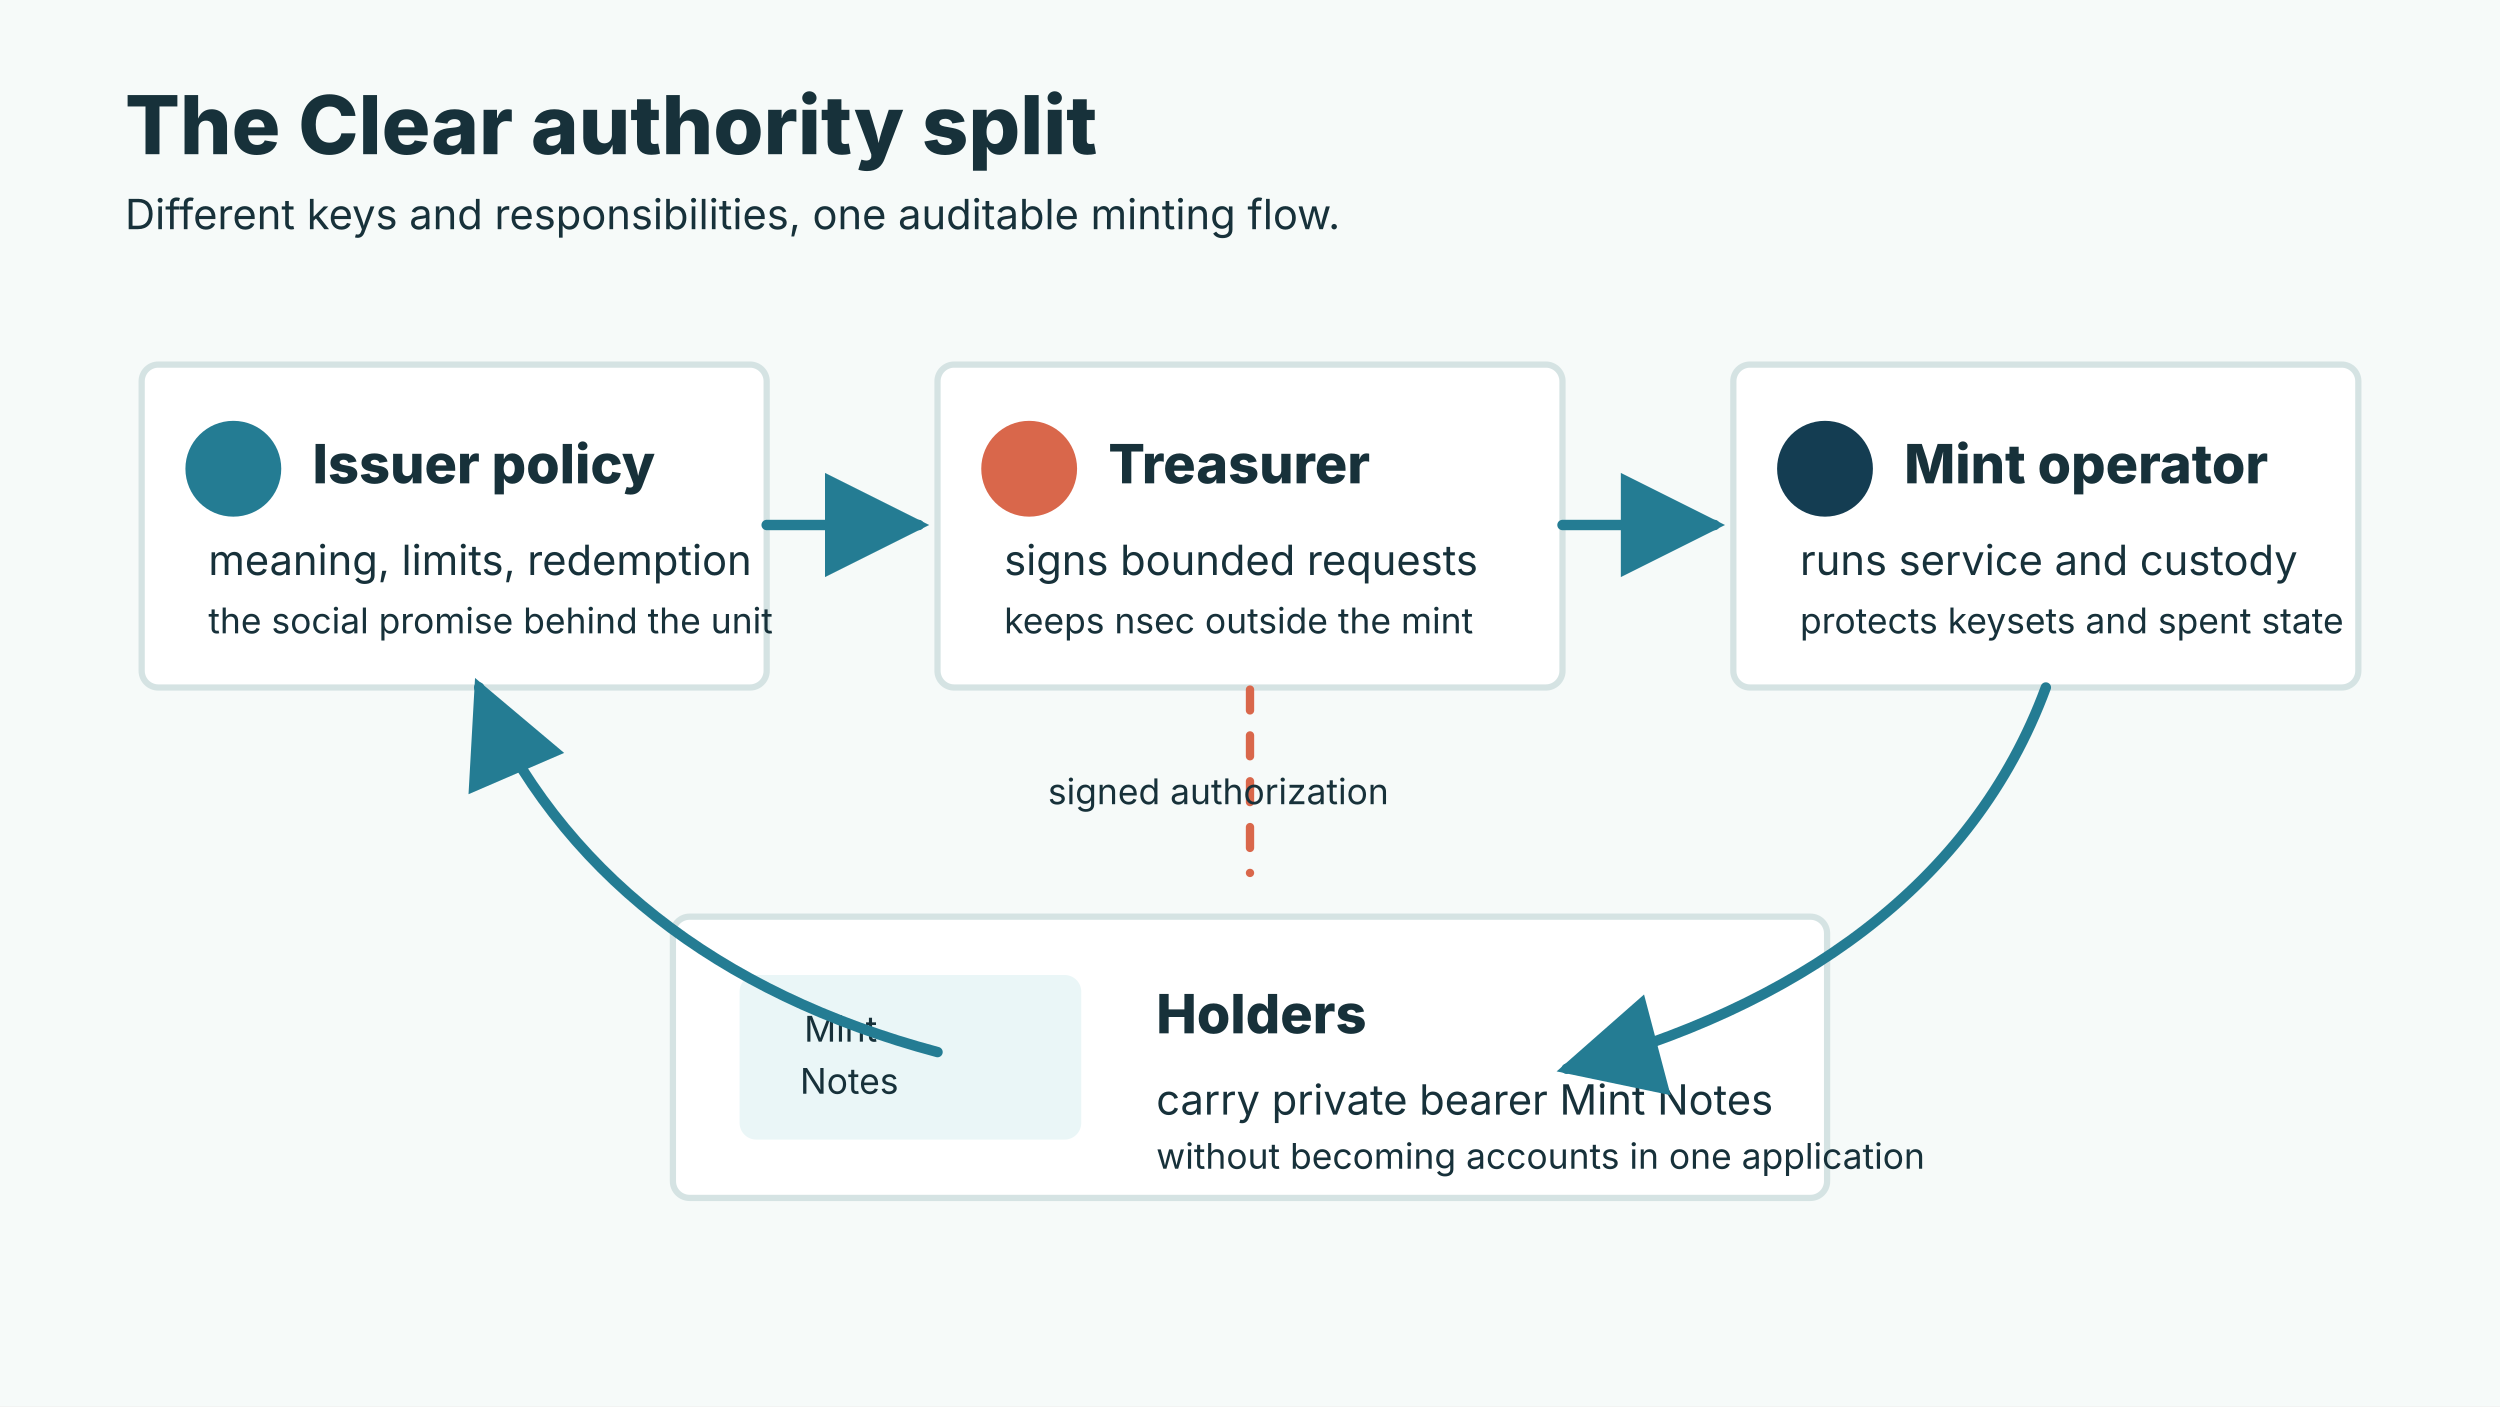
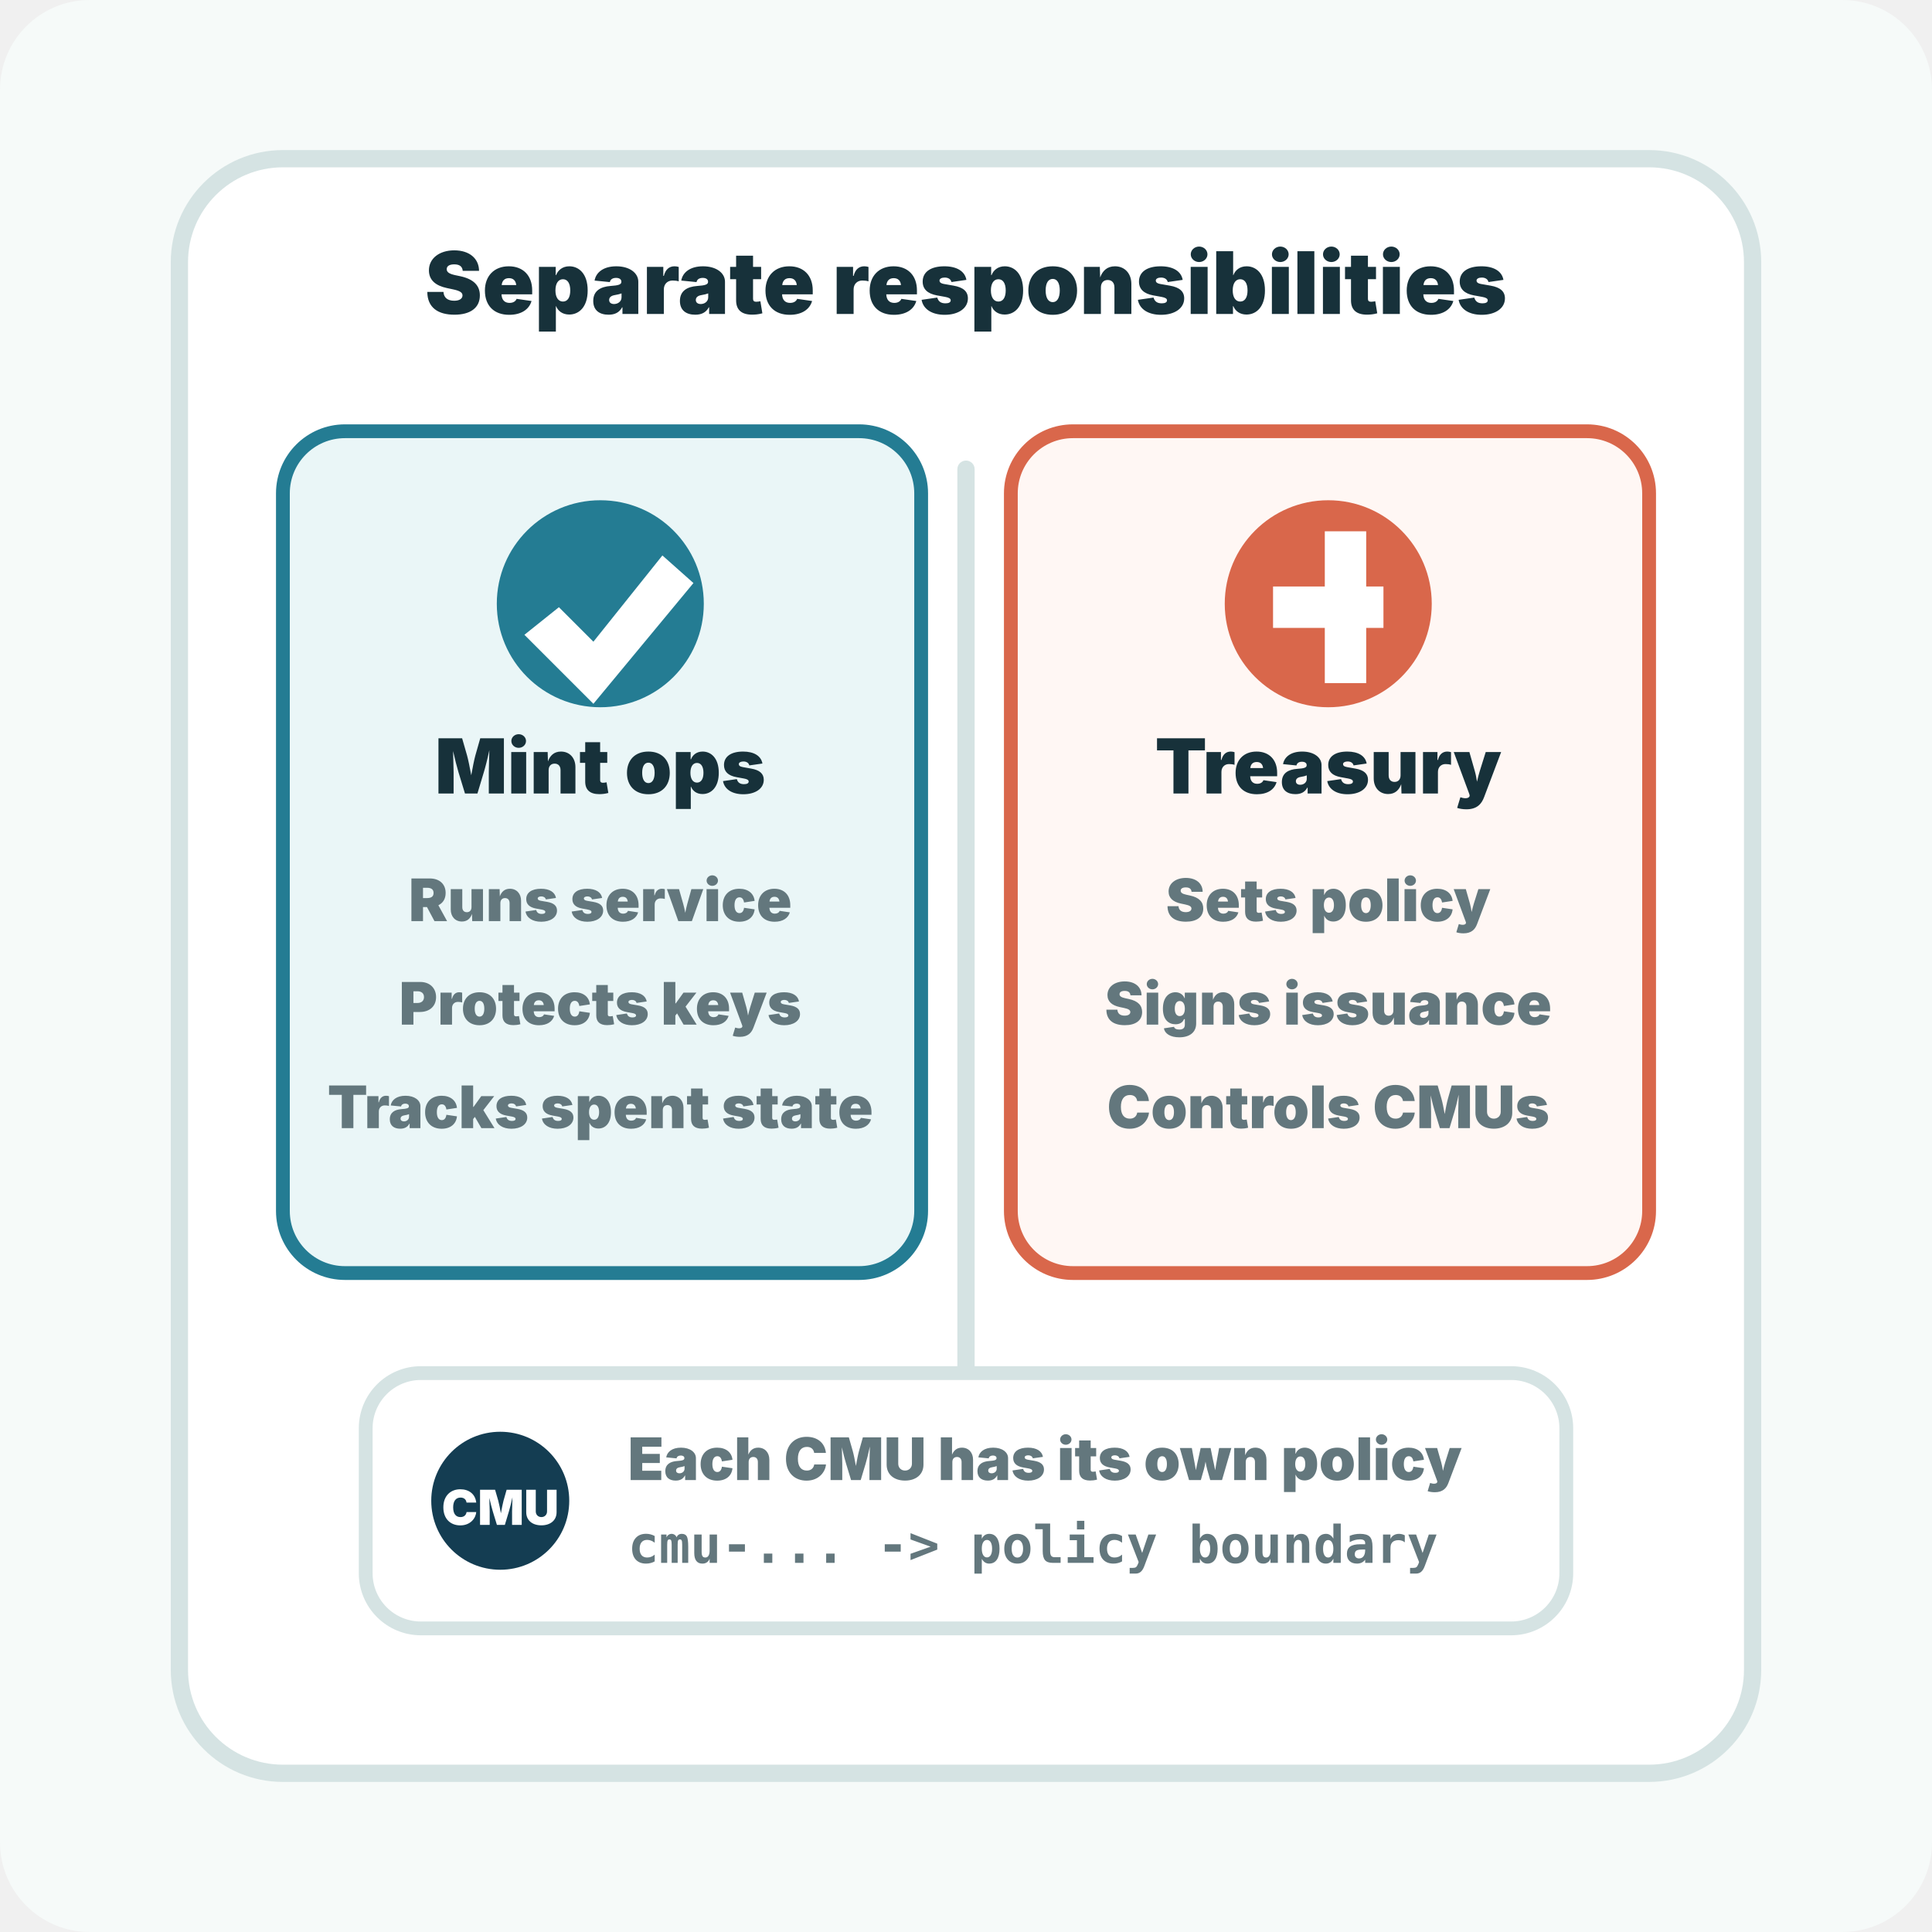
- <svg xmlns="http://www.w3.org/2000/svg" viewBox="0 0 1200 675" role="img" aria-labelledby="title desc">
+ <svg xmlns="http://www.w3.org/2000/svg" viewBox="0 0 560 560" role="img" aria-labelledby="title desc">
  <defs>
    <style>
-       .bg{fill:#f6faf9}.card{fill:#fff;stroke:#d5e3e3;stroke-width:3}.accent{fill:#247c93}.deep{fill:#143d52}.coral{fill:#d9674b}.muted{fill:#5c6f74}.soft{fill:#eaf6f7}.text{font-family:Inter,Arial,sans-serif;fill:#17313a}.title{font-size:39px;font-weight:800}.label{font-size:26px;font-weight:800}.small{font-size:20px}.tiny{font-size:17px}.line{stroke:#247c93;stroke-width:5;fill:none;stroke-linecap:round;stroke-linejoin:round}.dash{stroke:#d9674b;stroke-width:4;fill:none;stroke-dasharray:10 12;stroke-linecap:round}
+       .bg{fill:#f6faf9}
+       .card{fill:#fff;stroke:#d5e3e3;stroke-width:5}
+       .panel{fill:#fff;stroke:#d5e3e3;stroke-width:4}
+       .policy{fill:#fff7f4;stroke:#d9674b;stroke-width:4}
+       .ops{fill:#eaf6f7;stroke:#247c93;stroke-width:4}
+       .divider{stroke:#d5e3e3;stroke-width:5;stroke-linecap:round}
+       .text{font-family:Inter,Arial,sans-serif;fill:#17313a;letter-spacing:0}
+       .title{font-size:25px;font-weight:950}
+       .label{font-size:22px;font-weight:900}
+       .small{font-size:17px;font-weight:850;fill:#63777d}
+       .tiny{font-size:15px;font-weight:850;fill:#63777d}
+       .code{font-family:"SFMono-Regular",Consolas,monospace;font-size:15px;font-weight:850;fill:#63777d}
+       .teal{fill:#247c93}
+       .deep{fill:#143d52}
+       .coral{fill:#d9674b}
+       .white{fill:#fff}
    </style>
-     <marker id="arrow" markerWidth="12" markerHeight="12" refX="10" refY="6" orient="auto">
-       <path d="M1 1l10 5-10 5z" fill="#247c93" />
-     </marker>
  </defs>
-   <rect class="bg" width="1200" height="675" />
-   <text class="text title" x="60" y="74">The Clear authority split</text>
-   <text class="text small muted" x="60" y="110">Different keys and responsibilities, one auditable minting flow.</text>
-   <rect class="card" x="68" y="175" width="300" height="155" rx="8" />
-   <circle class="accent" cx="112" cy="225" r="23" />
-   <text class="text label" x="150" y="232">Issuer policy</text>
-   <text class="text small" x="100" y="276">meaning, limits, redemption</text>
-   <text class="text tiny muted" x="100" y="304">the social promise behind the unit</text>
-   <rect class="card" x="450" y="175" width="300" height="155" rx="8" />
-   <circle class="coral" cx="494" cy="225" r="23" />
-   <text class="text label" x="532" y="232">Treasurer</text>
-   <text class="text small" x="482" y="276">signs bounded requests</text>
-   <text class="text tiny muted" x="482" y="304">keeps nsec outside the mint</text>
-   <rect class="card" x="832" y="175" width="300" height="155" rx="8" />
-   <circle class="deep" cx="876" cy="225" r="23" />
-   <text class="text label" x="914" y="232">Mint operator</text>
-   <text class="text small" x="864" y="276">runs service and custody</text>
-   <text class="text tiny muted" x="864" y="304">protects keysets and spent state</text>
-   <rect class="card" x="323" y="440" width="554" height="135" rx="8" />
-   <rect class="soft" x="355" y="468" width="164" height="79" rx="8" />
-   <text class="text label" x="555" y="496">Holders</text>
-   <text class="text small" x="555" y="535">carry private bearer Mint Notes</text>
-   <text class="text tiny muted" x="555" y="561">without becoming accounts in one application</text>
-   <text class="text tiny" x="386" y="500">Mint</text>
-   <text class="text tiny" x="384" y="525">Notes</text>
-   <path class="line" marker-end="url(#arrow)" d="M368 252h73" />
-   <path class="line" marker-end="url(#arrow)" d="M750 252h73" />
-   <path class="line" marker-end="url(#arrow)" d="M982 330c-35 95-120 154-230 183" />
-   <path class="line" marker-end="url(#arrow)" d="M450 505c-105-28-182-87-220-175" />
-   <path class="dash" d="M600 331v88" />
-   <text class="text tiny muted" x="503" y="386">signed authorization</text>
+   <rect class="bg" width="560" height="560" rx="26" />
+   <rect class="card" x="52" y="46" width="456" height="468" rx="30" />
+   <text class="text title" x="280" y="91" text-anchor="middle">Separate responsibilities</text>
+   <g transform="translate(82 125)">
+     <rect class="ops" width="185" height="244" rx="18" />
+     <circle class="teal" cx="92" cy="50" r="30" />
+     <path class="white" d="M80 51l10 10 20-25 9 8-29 35-20-20z" />
+     <text class="text label" x="92" y="105" text-anchor="middle">Mint ops</text>
+     <text class="text small" x="92" y="142" text-anchor="middle">Runs service</text>
+     <text class="text small" x="92" y="172" text-anchor="middle">Protects keys</text>
+     <text class="text small" x="92" y="202" text-anchor="middle">Tracks spent state</text>
+   </g>
+   <path class="divider" d="M280 136v275" />
+   <g transform="translate(293 125)">
+     <rect class="policy" width="185" height="244" rx="18" />
+     <circle class="coral" cx="92" cy="50" r="30" />
+     <path class="white" d="M76 45h32v12H76zM91 29h12v44H91z" />
+     <text class="text label" x="92" y="105" text-anchor="middle">Treasury</text>
+     <text class="text small" x="92" y="142" text-anchor="middle">Sets policy</text>
+     <text class="text small" x="92" y="172" text-anchor="middle">Signs issuance</text>
+     <text class="text small" x="92" y="202" text-anchor="middle">Controls CMUs</text>
+   </g>
+   <g transform="translate(106 398)">
+     <rect class="panel" width="348" height="74" rx="16" />
+     <circle class="deep" cx="39" cy="37" r="20" />
+     <text class="white" x="39" y="44" text-anchor="middle" font-family="Inter,Arial,sans-serif" font-size="14" font-weight="950">CMU</text>
+     <text class="text small" x="76" y="31">Each CMU has its own policy</text>
+     <text class="code" x="76" y="55">cmu-...  -&gt; policy boundary</text>
+   </g>
</svg>
